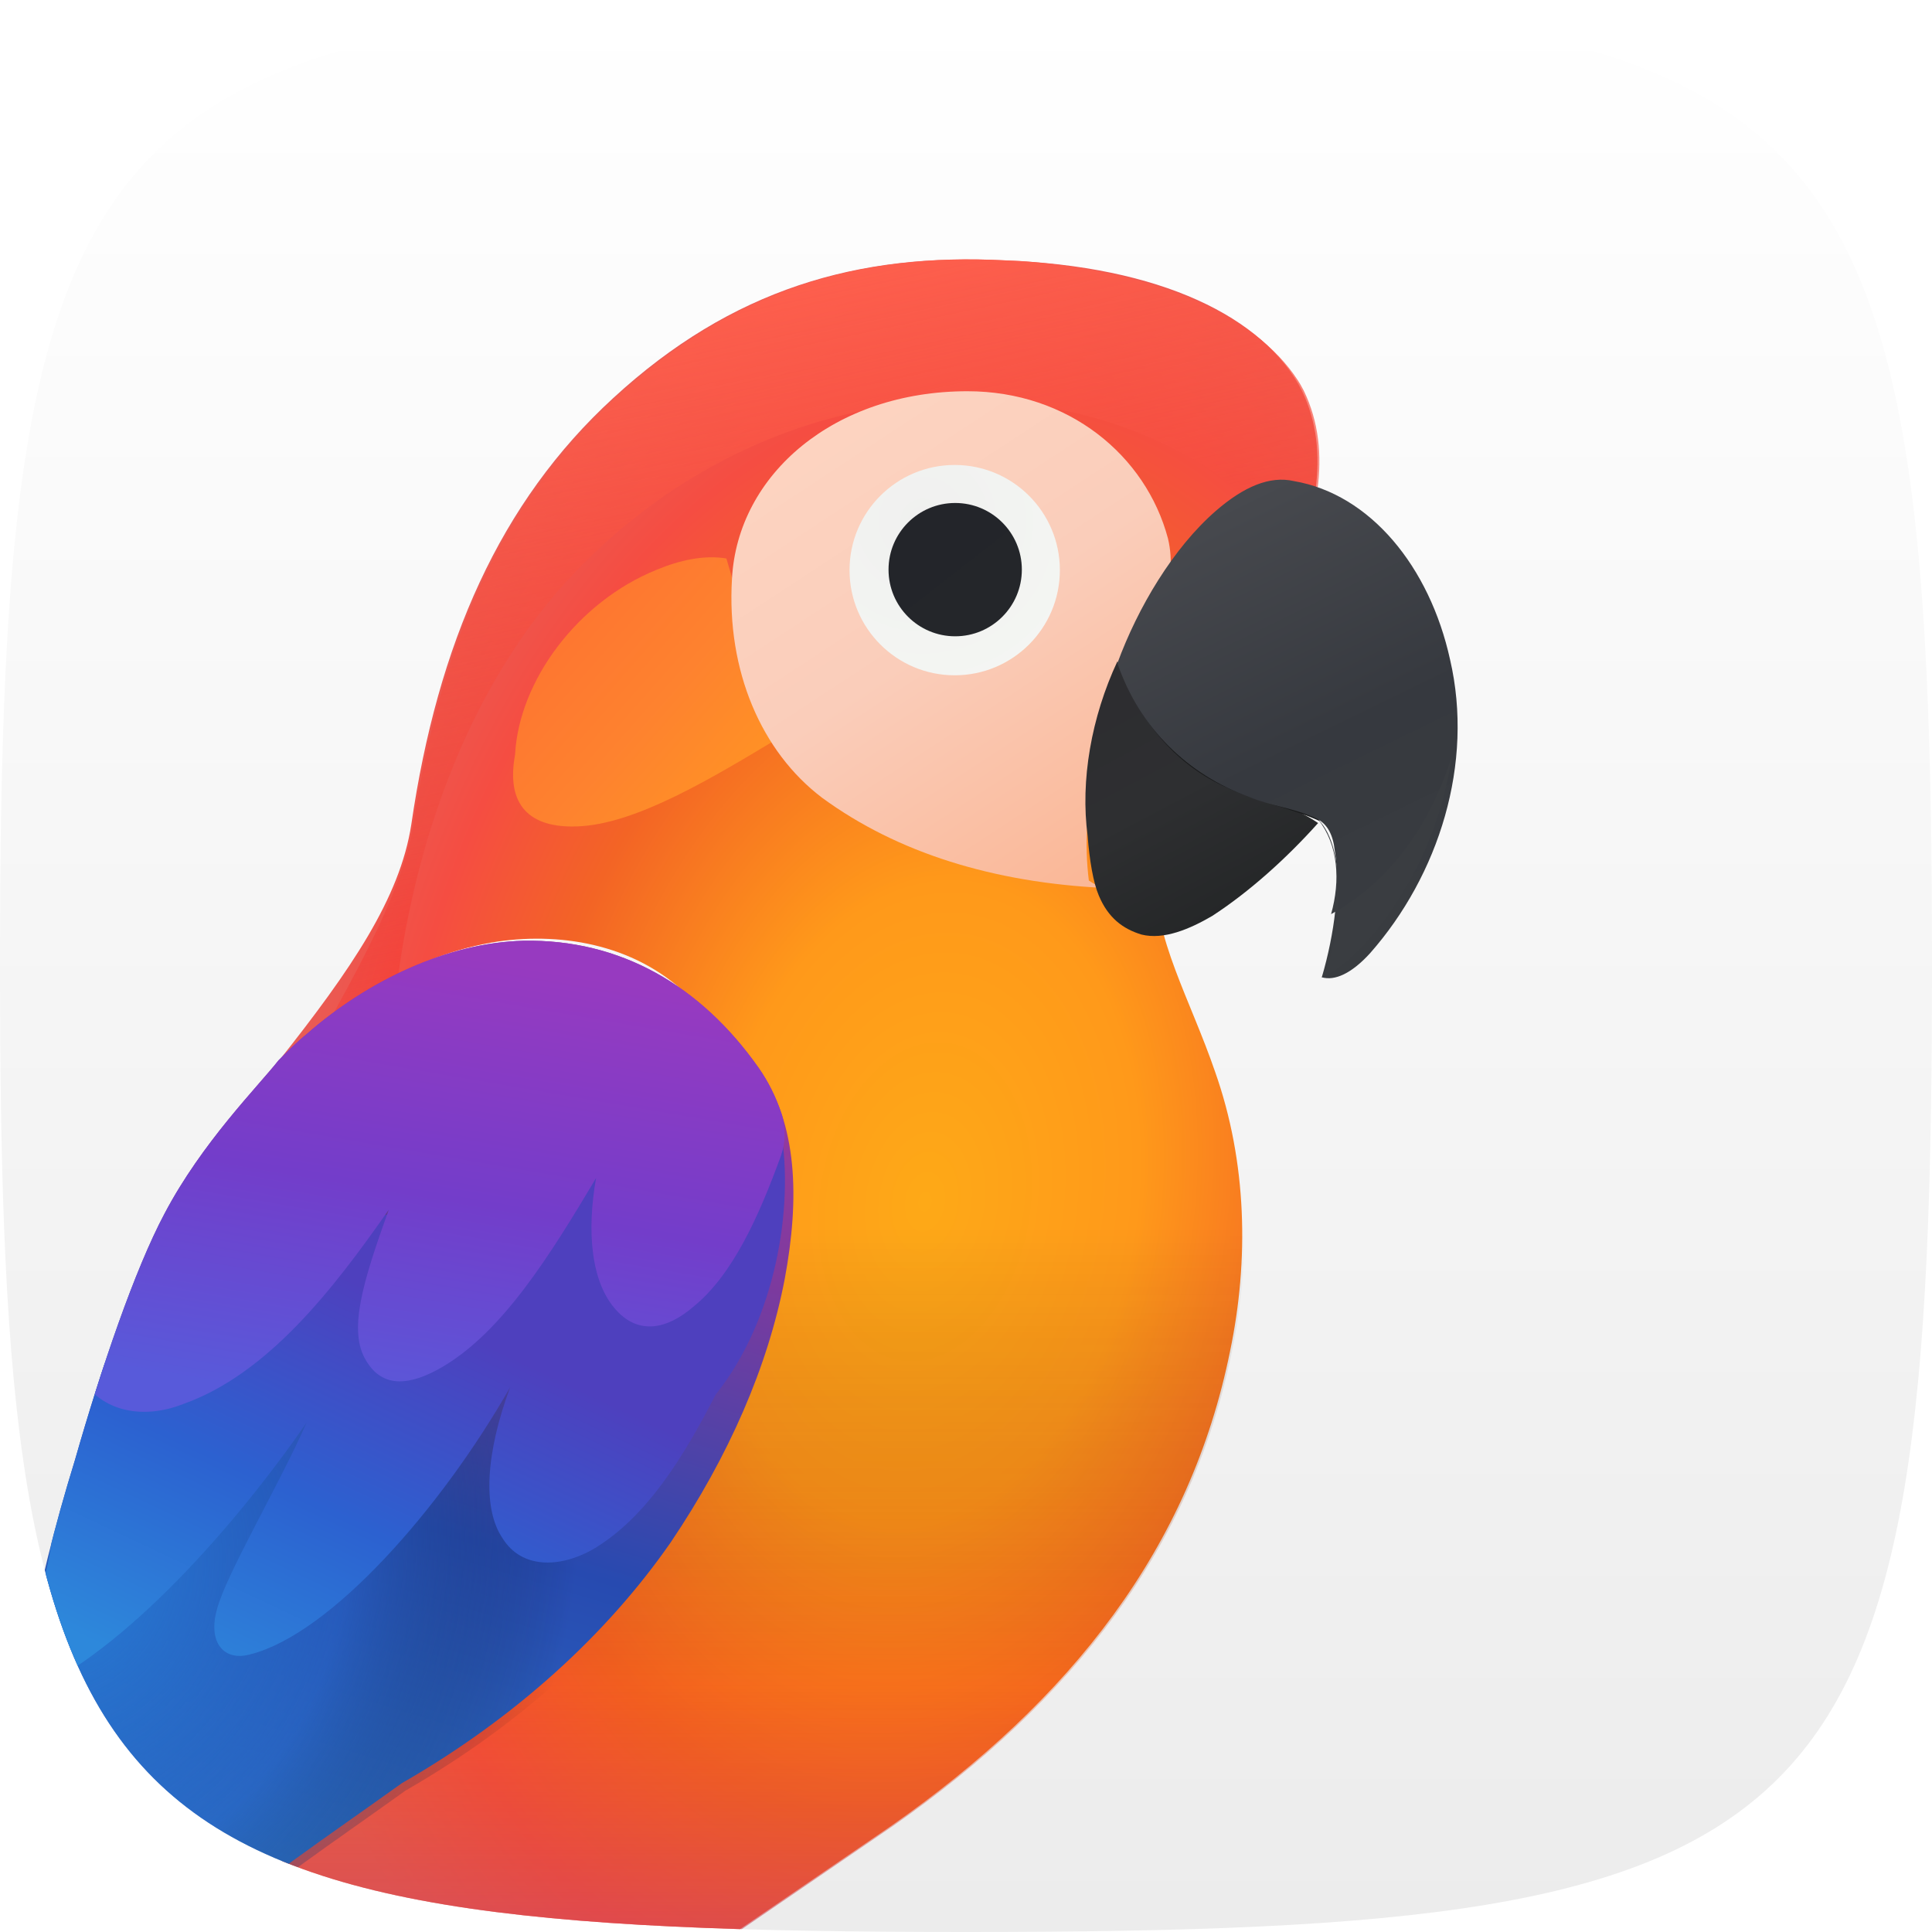
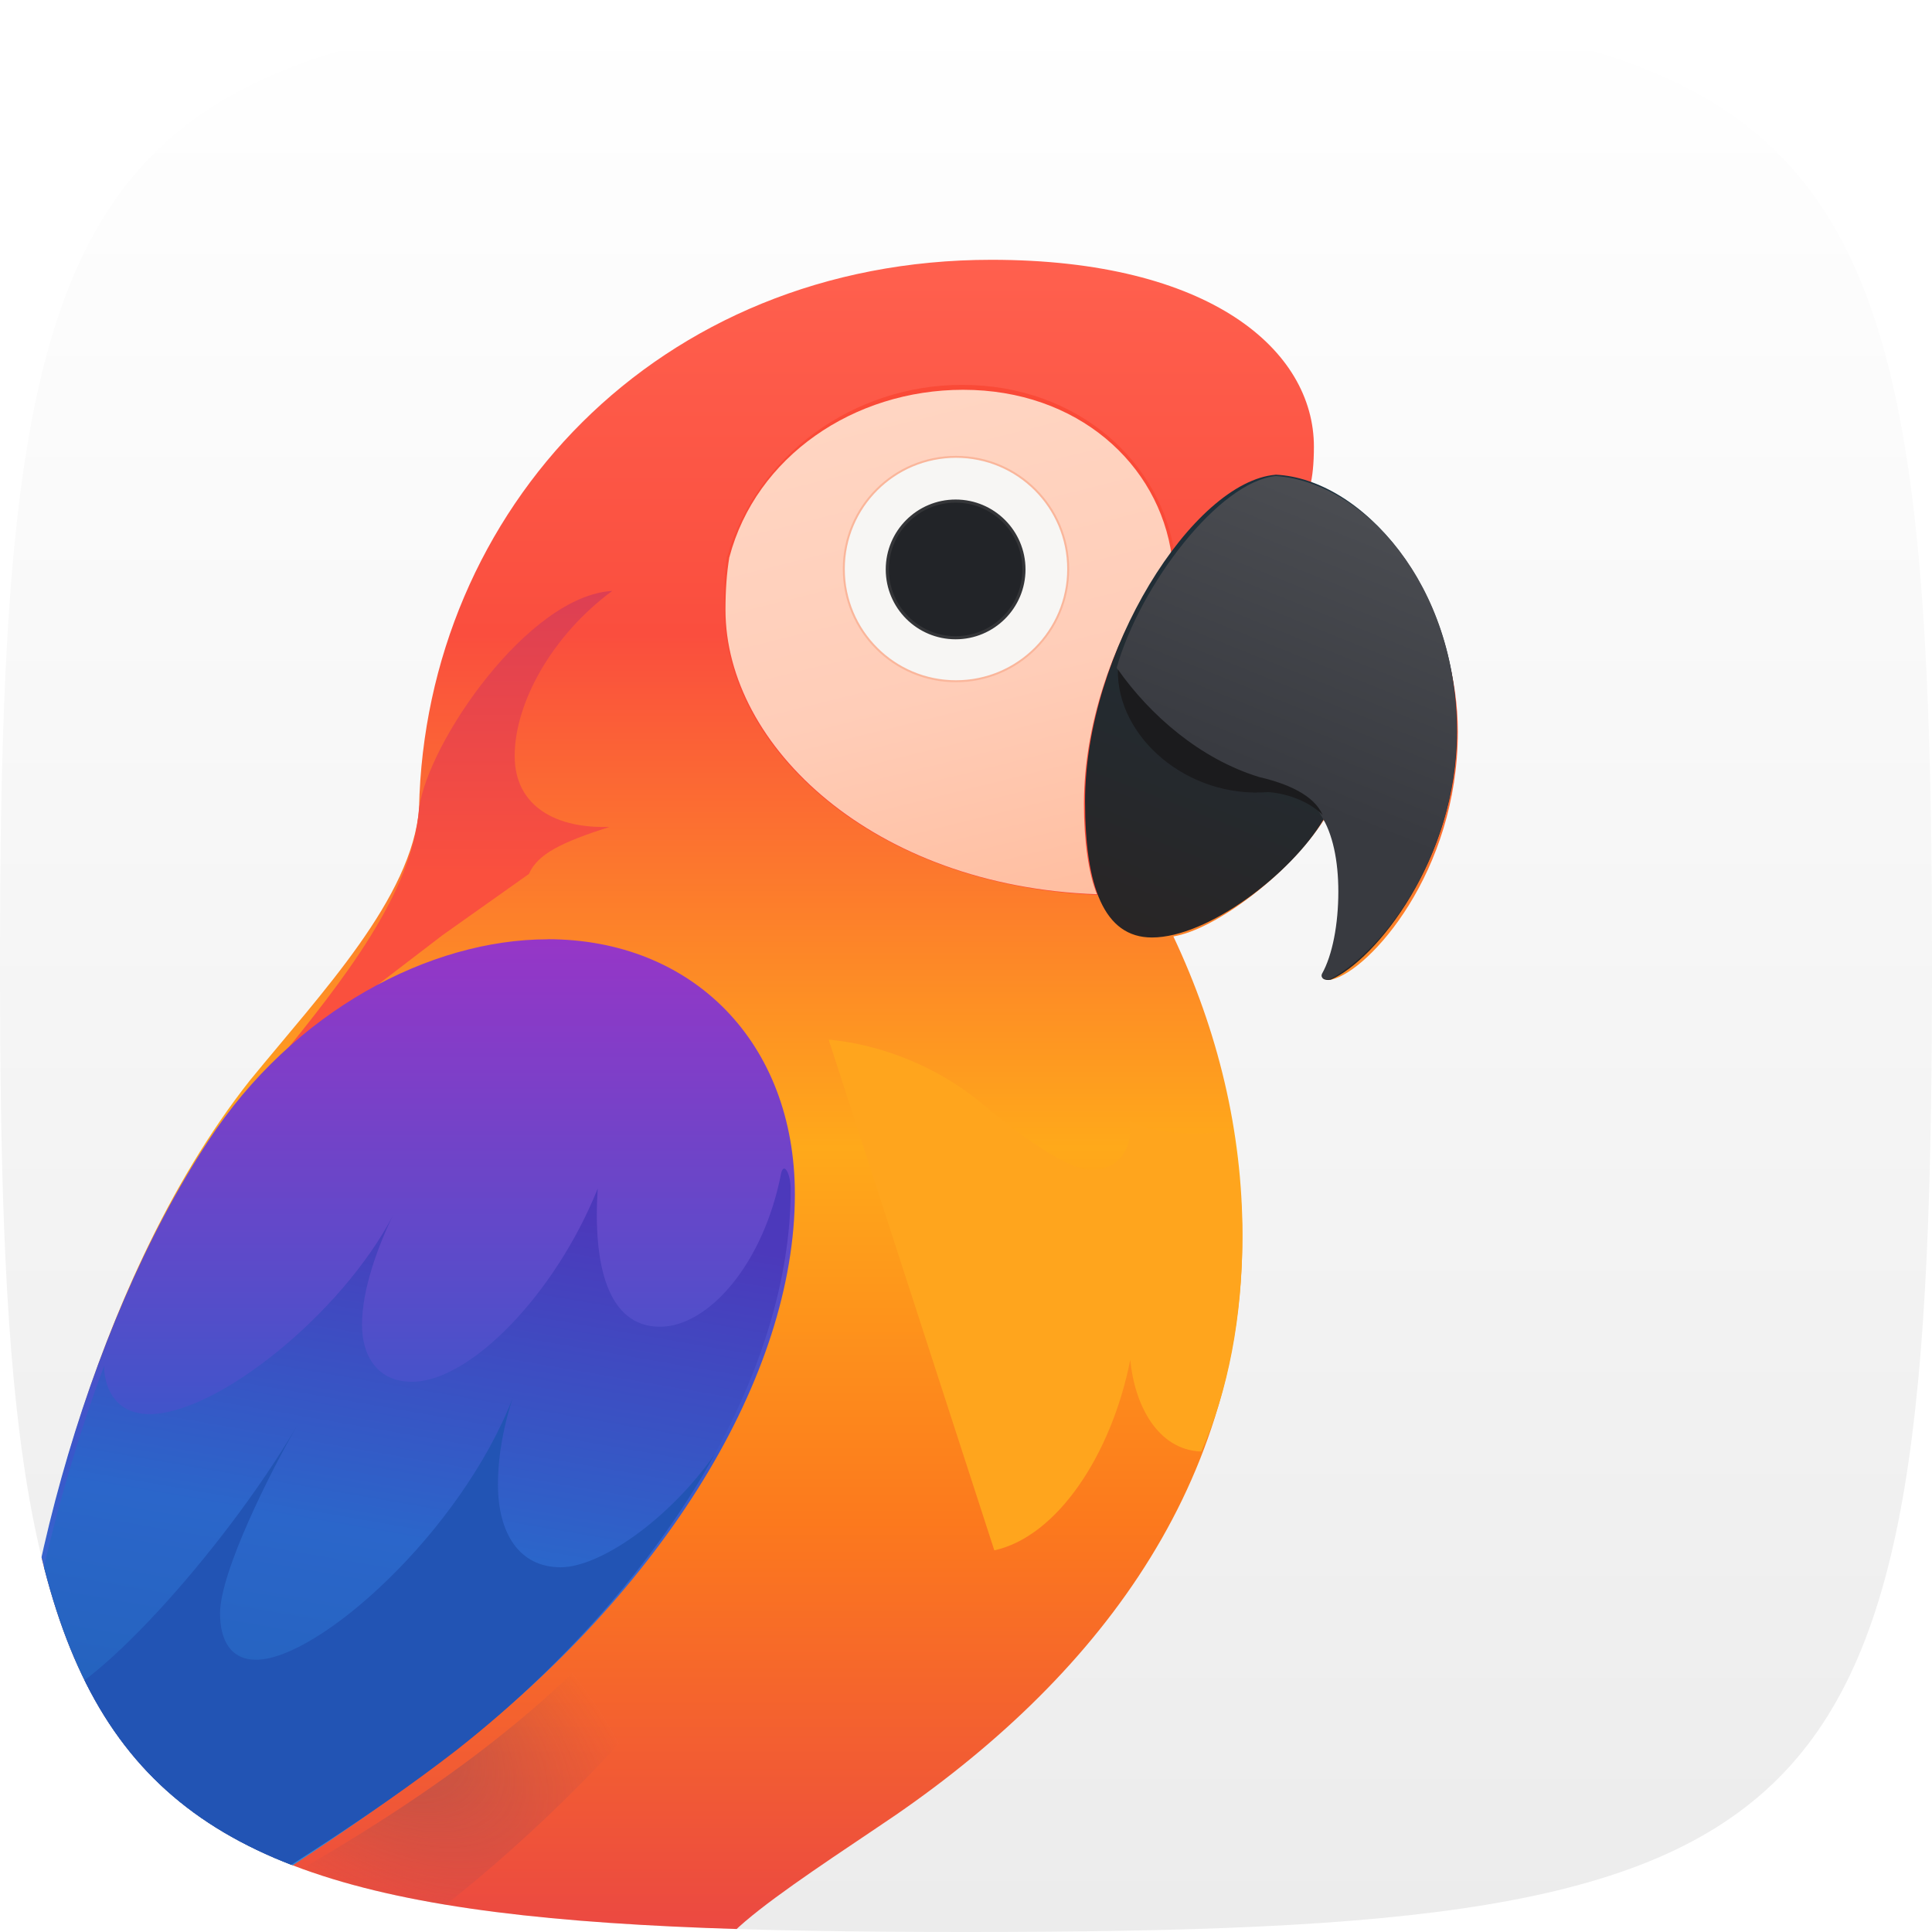
- <svg xmlns="http://www.w3.org/2000/svg" fill="none" viewBox="0 0 32 32">
+ <svg xmlns="http://www.w3.org/2000/svg" viewBox="0 0 32 32">
  <defs>
-     <linearGradient id="podcastparrot-unmasked__a" x1="16" x2="16" y1="0" y2="32" gradientUnits="userSpaceOnUse">
-       <stop stop-color="#fff" />
+     <linearGradient id="podcastparrot-plate" gradientUnits="userSpaceOnUse" x1="16" y1="0" x2="16" y2="32">
+       <stop stop-color="#FFFFFF" />
      <stop offset="1" stop-color="#ECECEC" />
    </linearGradient>
-     <radialGradient id="podcastparrot-unmasked__b" cx="0" cy="0" r="1" gradientTransform="translate(491 637) rotate(98) scale(532 348)" gradientUnits="userSpaceOnUse">
-       <stop offset="0" stop-color="#FEA917" />
-       <stop offset=".32" stop-color="#FF991A" />
-       <stop offset=".62" stop-color="#F36425" />
-       <stop offset=".82" stop-color="#F54D42" />
-       <stop offset="1" stop-color="#E75E58" />
-     </radialGradient>
-     <linearGradient id="podcastparrot-unmasked__c" x1="398" y1="136" x2="479" y2="514" gradientUnits="userSpaceOnUse">
-       <stop stop-color="#FF614E" />
-       <stop offset=".7" stop-color="#EF4337" stop-opacity=".42" />
-       <stop offset="1" stop-color="#FF0000" stop-opacity=".08" />
-     </linearGradient>
-     <linearGradient id="podcastparrot-unmasked__d" x1="0" y1="650" x2="0" y2="1024" gradientUnits="userSpaceOnUse">
-       <stop stop-color="#000000" stop-opacity="0" />
-       <stop offset=".65" stop-color="#F0500D" stop-opacity=".28" />
-       <stop offset="1" stop-color="#CE4658" stop-opacity=".58" />
-     </linearGradient>
-     <linearGradient id="podcastparrot-unmasked__e" x1="260" y1="316" x2="387" y2="428" gradientUnits="userSpaceOnUse">
-       <stop stop-color="#FE6E31" />
-       <stop offset=".62" stop-color="#FE822F" />
-       <stop offset="1" stop-color="#FF9224" />
-     </linearGradient>
-     <linearGradient id="podcastparrot-unmasked__f" x1="420" y1="226" x2="578" y2="467" gradientUnits="userSpaceOnUse">
-       <stop stop-color="#FDD4C1" />
-       <stop offset=".48" stop-color="#FACDBA" />
-       <stop offset="1" stop-color="#FAB898" />
-     </linearGradient>
-     <radialGradient id="podcastparrot-unmasked__g" cx="0" cy="0" r="1" gradientTransform="translate(489 276) rotate(50) scale(94)" gradientUnits="userSpaceOnUse">
-       <stop stop-color="#F0F0EF" />
-       <stop offset="1" stop-color="#F4F6F3" />
-     </radialGradient>
-     <linearGradient id="podcastparrot-unmasked__h" x1="483" y1="271" x2="532" y2="334" gradientUnits="userSpaceOnUse">
-       <stop stop-color="#23252A" />
-       <stop offset="1" stop-color="#24262A" />
-     </linearGradient>
-     <linearGradient id="podcastparrot-unmasked__i" x1="630" y1="276" x2="735" y2="491" gradientUnits="userSpaceOnUse">
-       <stop stop-color="#47494E" />
-       <stop offset=".57" stop-color="#36393F" />
-       <stop offset="1" stop-color="#393C40" />
-     </linearGradient>
-     <linearGradient id="podcastparrot-unmasked__j" x1="588" y1="369" x2="653" y2="492" gradientUnits="userSpaceOnUse">
-       <stop stop-color="#2D2D30" />
-       <stop offset=".45" stop-color="#2E2F31" />
-       <stop offset="1" stop-color="#242627" />
-     </linearGradient>
-     <linearGradient id="podcastparrot-unmasked__k" x1="306" y1="508" x2="150" y2="1024" gradientUnits="userSpaceOnUse">
-       <stop stop-color="#A5399E" />
-       <stop offset=".25" stop-color="#7D3A9E" />
-       <stop offset=".58" stop-color="#274AB0" />
-       <stop offset="1" stop-color="#2F79CC" />
-     </linearGradient>
-     <linearGradient id="podcastparrot-unmasked__l" x1="260" y1="508" x2="218" y2="753" gradientUnits="userSpaceOnUse">
-       <stop stop-color="#973AC0" />
-       <stop offset=".52" stop-color="#733DCA" />
-       <stop offset="1" stop-color="#585ADA" />
-     </linearGradient>
-     <linearGradient id="podcastparrot-unmasked__m" x1="210" y1="690" x2="110" y2="902" gradientUnits="userSpaceOnUse">
-       <stop stop-color="#4E40BE" />
-       <stop offset=".5" stop-color="#2C61D0" />
-       <stop offset="1" stop-color="#2D88DB" />
-     </linearGradient>
-     <radialGradient id="podcastparrot-unmasked__n" cx="0" cy="0" r="1" gradientTransform="translate(35 838) rotate(26) scale(263 310)" gradientUnits="userSpaceOnUse">
-       <stop stop-color="#277FD7" stop-opacity=".92" />
-       <stop offset=".55" stop-color="#2460C1" stop-opacity=".48" />
-       <stop offset="1" stop-color="#000000" stop-opacity="0" />
-     </radialGradient>
-     <clipPath id="podcastparrot-unmasked__o">
-       <path d="M90 1024C159 981 236 936 311 855C368 794 401 722 410 662C418 607 398 561 368 530C340 501 300 494 265 499C220 506 185 530 149 562C187 514 213 476 219 437C233 341 266 266 326 211C389 153 456 134 533 138C616 141 671 168 691 207C707 240 698 278 680 317C656 368 617 415 614 465C612 496 632 530 645 568C662 616 663 668 653 716C632 820 569 901 473 968L391 1024H90Z" />
-     </clipPath>
-     <clipPath id="podcastparrot-unmasked__p">
-       <path d="M12 1024C5 1009 3 989 4 966C6 915 18 847 40 776C54 727 72 674 88 644C108 606 138 576 149 562C154 557 159 552 164 548C197 519 240 499 280 498C332 497 375 522 406 566C427 596 428 636 420 679C411 726 390 774 359 820C325 869 276 914 215 949C176 977 137 1003 115 1024H12Z" />
-     </clipPath>
    <clipPath id="shape">
      <path d="M16 0C30.545 0 32 1.455 32 16S30.545 32 16 32S0 30.545 0 16S1.455 0 16 0Z" />
    </clipPath>
  </defs>
  <g clip-path="url(#shape)">
-     <path fill="url(#podcastparrot-unmasked__a)" d="M0 0h32v32H0z" />
-     <g transform="scale(.03125)">
-       <path transform="translate(-1 0) scale(1)" d="M90 1024C159 981 236 936 311 855C368 794 401 722 410 662C418 607 398 561 368 530C340 501 300 494 265 499C220 506 185 530 149 562C187 514 213 476 219 437C233 341 266 266 326 211C389 153 456 134 533 138C616 141 671 168 691 207C707 240 698 278 680 317C656 368 617 415 614 465C612 496 632 530 645 568C662 616 663 668 653 716C632 820 569 901 473 968L391 1024H90Z" fill="url(#podcastparrot-unmasked__b)" />
-       <g clip-path="url(#podcastparrot-unmasked__o)">
-         <path d="M141 600C188 518 212 477 219 437C234 337 269 258 331 205C394 151 462 132 536 138C616 143 669 169 690 205C705 234 702 264 691 293C659 255 617 229 566 218C470 198 376 232 310 298C251 356 218 446 209 534L141 600Z" fill="url(#podcastparrot-unmasked__c)" />
-       </g>
-       <g clip-path="url(#podcastparrot-unmasked__o)">
-         <rect x="0" y="650" width="700" height="374" fill="url(#podcastparrot-unmasked__d)" />
-       </g>
-       <path transform="translate(-1 0) scale(1)" d="M274 400C276 361 307 319 349 302C361 297 374 294 386 296L414 391C379 412 338 437 307 438C282 439 269 427 274 400Z" fill="url(#podcastparrot-unmasked__e)" />
-       <path transform="translate(13.563 6.512) scale(.975)" d="M512 206C567 206 609 241 621 286C627 311 614 333 601 360C584 395 573 432 578 472C581 474 583 475 586 476C526 473 474 457 433 427C400 402 381 358 384 308C387 251 440 206 512 206Z" fill="url(#podcastparrot-unmasked__f)" />
-       <circle cx="506.01" cy="302.18" r="55.74" fill="url(#podcastparrot-unmasked__g)" />
-       <circle cx="506.27" cy="301.92" r="35.33" fill="url(#podcastparrot-unmasked__h)" />
-       <path transform="translate(.135 5.605) scale(.99)" d="M12 1024C5 1009 3 989 4 966C6 915 18 847 40 776C54 727 72 674 88 644C108 606 138 576 149 562C154 557 159 552 164 548C197 519 240 499 280 498C332 497 375 522 406 566C427 596 428 636 420 679C411 726 390 774 359 820C325 869 276 914 215 949C176 977 137 1003 115 1024H12Z" fill="url(#podcastparrot-unmasked__k)" />
-       <g clip-path="url(#podcastparrot-unmasked__p)">
-         <rect x="0" y="600" width="320" height="424" fill="url(#podcastparrot-unmasked__n)" />
-       </g>
-       <path transform="translate(.135 5.605) scale(.99)" d="M15 901C22 848 33 786 44 733C116 678 244 611 418 600C425 641 415 701 383 741C366 774 346 807 317 824C299 834 279 834 269 818C258 802 260 772 273 737C236 802 177 869 134 880C120 884 111 874 116 856C121 837 149 790 164 756C126 811 67 878 15 901Z" fill="url(#podcastparrot-unmasked__m)" clip-path="url(#podcastparrot-unmasked__p)" />
-       <path transform="translate(.135 5.605) scale(.99)" d="M44 733C65 674 103 596 163 544C199 516 241 499 280 498C332 497 375 522 406 566C418 583 423 599 418 613C406 646 392 677 371 694C357 706 342 709 330 696C316 681 314 653 319 625C294 667 269 707 237 726C220 736 205 738 196 723C186 707 194 681 208 642C178 685 143 730 98 746C75 755 54 749 44 733Z" fill="url(#podcastparrot-unmasked__l)" clip-path="url(#podcastparrot-unmasked__p)" />
-       <path transform="translate(9.118 5.79) scale(.985)" d="M592 350C578 380 572 414 576 444C577 457 579 469 582 476C587 488 595 494 605 497C617 500 631 494 643 487C663 474 683 456 700 437C687 428 672 425 653 415C627 402 607 380 592 350Z" fill="url(#podcastparrot-unmasked__j)" />
-       <path transform="translate(9.118 5.79) scale(.985)" d="M593 352C607 378 629 400 654 411C674 420 693 422 701 436C686 429 668 426 651 418C624 406 604 383 593 352Z" fill="#18191A" />
-       <path transform="translate(9.118 5.79) scale(.985)" d="M592 351C603 321 622 289 645 269C660 256 674 250 687 253C728 260 760 299 771 349C784 405 765 465 728 507C718 518 709 522 702 520C709 496 712 471 709 452C708 443 705 438 700 435C688 429 675 428 663 423C630 411 604 386 592 351Z" fill="url(#podcastparrot-unmasked__i)" />
-       <path transform="translate(9.118 5.79) scale(.985)" d="M700 435C708 443 711 458 711 475C711 493 708 508 702 520C716 514 731 497 742 480C758 456 768 428 772 401C760 439 738 469 707 486C712 468 711 449 700 435Z" fill="#3A3D41" />
+     <path fill="url(#podcastparrot-plate)" d="M0 0h32v32H0z" />
+     <g transform="translate(0 0) scale(0.03125)">
+       <defs>
+         <linearGradient id="podcastparrot-q-paint0_linear_10536_63073" x1="30.94" x2="30.94" y1="10.76" y2="80" gradientTransform="scale(12.8)" gradientUnits="userSpaceOnUse">
+           <stop stop-color="#FF604E" offset="0" />
+           <stop stop-color="#FA4E3E" offset=".224" />
+           <stop stop-color="#FFA91A" offset=".531" />
+           <stop stop-color="#FC791D" offset=".755" />
+           <stop stop-color="#EB4842" offset="1" />
+         </linearGradient>
+         <linearGradient id="podcastparrot-q-paint1_linear_10536_63073" x1="20.21" x2="20.21" y1="23.01" y2="44.24" gradientTransform="scale(12.8)" gradientUnits="userSpaceOnUse">
+           <stop stop-color="#D93D56" offset="0" />
+           <stop stop-color="#FA503E" offset=".62" />
+         </linearGradient>
+         <linearGradient id="podcastparrot-q-paint2_linear_10536_63073" x1="39.89" x2="45.1" y1="16.14" y2="37.05" gradientTransform="scale(12.8)" gradientUnits="userSpaceOnUse">
+           <stop stop-color="#FFD5C2" offset="0" />
+           <stop stop-color="#FFCDB8" offset=".552" />
+           <stop stop-color="#FFBEA0" offset="1" />
+         </linearGradient>
+         <linearGradient id="podcastparrot-q-paint3_linear_10536_63073" x1="17.65" x2="17.65" y1="38.91" y2="80" gradientTransform="scale(12.8)" gradientUnits="userSpaceOnUse">
+           <stop stop-color="#9636C7" offset="0" />
+           <stop stop-color="#3957CA" offset=".521" />
+           <stop stop-color="#3092DB" offset="1" />
+         </linearGradient>
+         <linearGradient id="podcastparrot-q-paint4_linear_10536_63073" x1="16.58" x2="11.15" y1="49.22" y2="80.56" gradientTransform="scale(12.8)" gradientUnits="userSpaceOnUse">
+           <stop stop-color="#4C39BB" offset="0" />
+           <stop stop-color="#2B66CA" offset=".448" />
+           <stop stop-color="#2362BB" offset=".776" />
+           <stop stop-color="#2E71C2" offset=".938" />
+           <stop stop-color="#92B1DE" offset="1" />
+         </linearGradient>
+         <linearGradient id="podcastparrot-q-paint5_linear_10536_63073" x1="53.82" x2="46.33" y1="19.71" y2="38.8" gradientTransform="scale(12.8)" gradientUnits="userSpaceOnUse">
+           <stop stop-color="#1D313D" offset="0" />
+           <stop stop-color="#292525" offset="1" />
+         </linearGradient>
+         <linearGradient id="podcastparrot-q-paint6_linear_10536_63073" x1="54" x2="46.37" y1="19.71" y2="38.64" gradientTransform="scale(12.8)" gradientUnits="userSpaceOnUse">
+           <stop stop-color="#4B4D52" offset="0" />
+           <stop stop-color="#383A40" offset=".62" />
+         </linearGradient>
+         <radialGradient id="podcastparrot-q-paint7_radial_10536_63073" cx="0" cy="0" r="1" gradientTransform="matrix(144.8 105.4 -54.7 75.18 188.7 904.9)" gradientUnits="userSpaceOnUse">
+           <stop stop-color="#754261" offset="0" />
+           <stop stop-color="#984A55" stop-opacity="0" offset="1" />
+         </radialGradient>
+       </defs>
+       <path d="m222.1 428.4c3.456-158.1 126.2-290.7 303.4-290.7 116 0 170.9 48 170.9 99.07 0 8.832-0.768 16.38-2.048 20.74 44.8 19.97 78.34 72.96 78.34 130.3 0 74.75-46.98 126.5-66.56 131.3-3.456 0.64-5.504-0.768-4.736-2.688 5.888-11.52 8.32-27.26 8.32-43.01 0-17.41-3.072-31.87-8.064-38.78-18.94 29.31-57.73 58.11-79.74 61.7 23.55 49.92 36.61 103.3 36.61 158.2 0 137.3-82.18 240.4-194.2 314.5-31.23 20.99-60.67 40.58-75.52 54.91h-374.9c-6.272-5.632-9.472-23.94-9.472-51.58 0-112.8 42.5-291.5 128-399.7 38.4-46.98 85.89-96.77 89.73-144.3z" fill="url(#podcastparrot-q-paint0_linear_10536_63073)" />
+       <path d="m222.1 428.4c4.864-35.07 57.86-112.6 102.4-115.2-32.26 23.81-51.71 59.65-51.71 87.42 0 27.26 22.66 38.66 50.3 37.63-25.34 8.192-38.02 14.21-42.75 24.96l-45.7 32.38-87.94 67.33c34.69-42.62 72.32-89.98 75.39-134.5z" fill="url(#podcastparrot-q-paint1_linear_10536_63073)" />
+       <path d="m385.4 295c15.49-53.76 67.07-91.01 124.5-91.01 61.44 0 106.5 41.22 113 91.65-29.95 36.74-46.34 85.76-46.34 130 0 19.97 2.56 37.63 7.296 48.77-120.4-3.84-200.1-78.34-200.1-151.7 0-10.11 0.128-19.2 1.536-27.78z" fill="#FA4A37" />
+       <path d="m386.6 295.3c14.08-53.25 65.79-88.7 123.9-88.7 60.54 0 103.8 39.17 110.6 88.32-29.31 36.99-46.59 86.91-46.59 131.3 0 19.33 2.432 36.99 6.912 47.74-118.4-4.224-196.9-78.46-196.9-150.8 0-10.24 0.64-19.33 2.048-27.9z" fill="url(#podcastparrot-q-paint2_linear_10536_63073)" />
+       <circle cx="506.7" cy="301.6" r="59.47" fill="#F7F6F4" stroke="#FAB69B" stroke-width="1.037" />
+       <circle cx="506.5" cy="301.8" r="36.21" fill="#222428" stroke="#343538" stroke-width="1.657" />
+       <path d="m290.2 497.8c77.06 0 131.1 54.91 131.1 135.2 0 95.62-68.48 209.2-183 297.1-46.08 35.2-99.84 70.4-139.9 93.95h-84.48c-6.272-5.376-9.472-23.42-9.472-50.3 0-117.1 39.81-268.4 105.9-369 45.18-69.12 117.6-106.9 180-106.9z" fill="url(#podcastparrot-q-paint3_linear_10536_63073)" />
+       <path d="m208.4 644c-27.26 52.35-93.31 105.5-129.2 105.5-16 0-23.68-11.14-24.06-25.47-26.75 72.06-46.98 158.7-50.82 235.6-1.792 35.2 1.408 56.45 9.472 64.38h84.48c47.74-30.59 94.59-58.75 139.9-93.95 113.9-86.91 181.4-204 180.9-300.2 0-7.04-3.328-14.21-4.992-8.32-9.472 49.15-39.04 81.66-64.26 81.66-28.03 0-35.58-33.41-33.02-73.22-22.66 56.32-67.84 102.4-98.43 102.4-17.92 0-26.5-13.18-26.5-30.34 0-18.43 8.192-40.96 16.51-58.11z" fill="url(#podcastparrot-q-paint4_linear_10536_63073)" />
+       <path d="m271.9 740.6c-27.78 71.81-103.3 139.1-136.2 139.1-13.06 0-19.07-9.856-19.07-24.58 0-21.89 26.62-75.01 40.83-99.46-39.81 67.84-112.3 146.6-136.3 146.6-4.736 0-8.064-2.304-9.6-5.632-3.84 26.88-6.784 52.74-7.168 76.8-0.384 25.09 2.56 42.37 9.472 50.56h84.48c45.44-29.06 96-59.52 143.6-96.38 61.06-48 108.2-104.6 136.8-156.7-25.09 35.58-61.31 59.78-81.54 59.78-22.02 0-33.28-18.05-33.28-43.9 0-16.26 3.456-32.51 7.936-46.21z" fill="#2254B4" />
+       <path d="m439.2 551c28.16 2.688 57.73 14.34 81.28 33.92 21.38 18.05 46.08 35.2 57.73 35.2 15.49 0 22.66-12.67 20.35-25.73 10.88 4.608 23.42 6.4 34.43 6.4 8.064 0 14.59-0.896 19.58-2.816 3.968 19.84 5.888 38.4 5.888 57.98 0 41.73-7.424 81.28-21.76 113.4-23.55-0.896-35.46-25.34-37.63-48.64-9.984 50.43-38.78 93.7-72.06 101l-87.81-270.7z" fill="#FFA51D" />
+       <path d="m330.6 858c-59.52 69.25-149.9 123.6-232.3 166h119c47.1-34.43 97.54-81.92 137-129.9l-23.68-36.1z" fill="url(#podcastparrot-q-paint7_radial_10536_63073)" opacity=".5" />
+       <path d="m676.2 251.6c-43.78 3.584-101.1 93.82-101.1 173.1 0 45.06 9.984 72.19 35.46 72.19 29.57 0 73.86-33.66 91.01-62.59 5.888 8.32 8.192 22.66 8.192 38.4 0 17.28-3.328 33.92-8.96 43.9-0.768 1.92 1.152 3.2 4.48 2.688 23.68-10.24 66.94-63.74 66.94-131.6 0-77.57-50.82-133.9-96-136.1z" fill="url(#podcastparrot-q-paint5_linear_10536_63073)" />
+       <path d="m676.2 252.3c-29.95 2.944-71.68 57.22-84.35 101.6 13.95 25.98 42.24 49.28 75.26 58.88 13.06 3.84 27.01 7.808 33.02 19.33 6.272 9.6 9.216 24.19 9.216 40.45 0 17.15-3.072 33.66-8.704 43.65-0.768 1.92 1.152 3.2 4.48 2.688 28.29-14.85 66.94-66.05 66.94-131.7 0-76.8-48.51-131.5-95.87-134.9z" fill="url(#podcastparrot-q-paint6_linear_10536_63073)" />
+       <path d="m592.5 354.8c-0.768 35.71 36.74 68.48 79.74 65.02 11.39 0.896 22.4 5.632 28.8 12.16-4.608-10.62-18.69-16.64-33.54-20.1-31.49-9.6-58.11-33.02-75.01-57.09z" fill="#1B1B1D" />
    </g>
  </g>
</svg>
